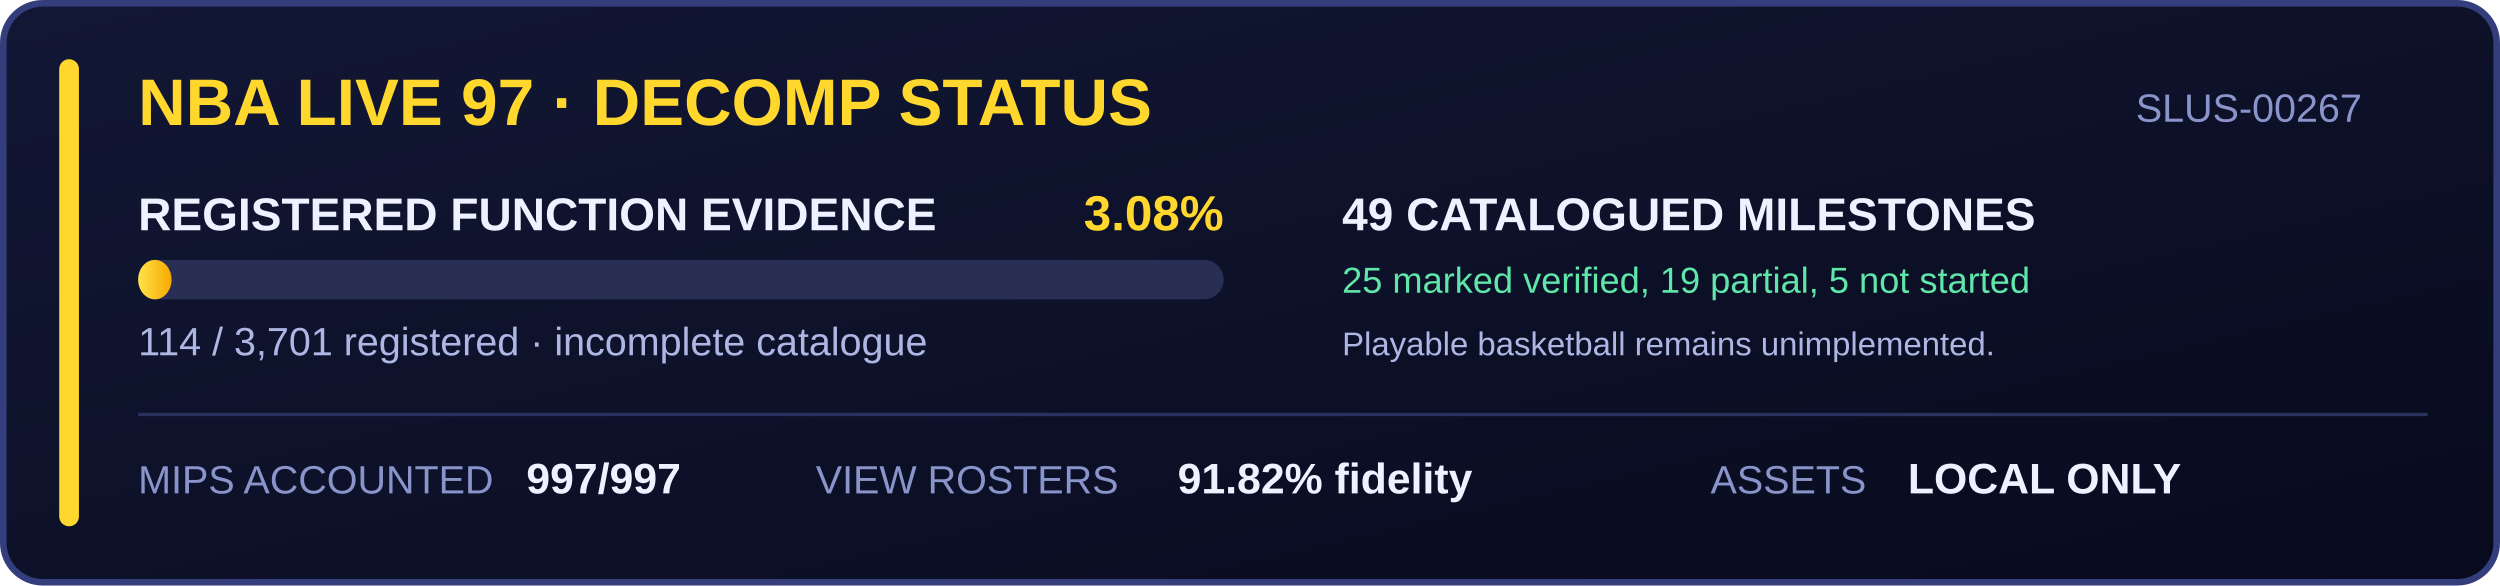
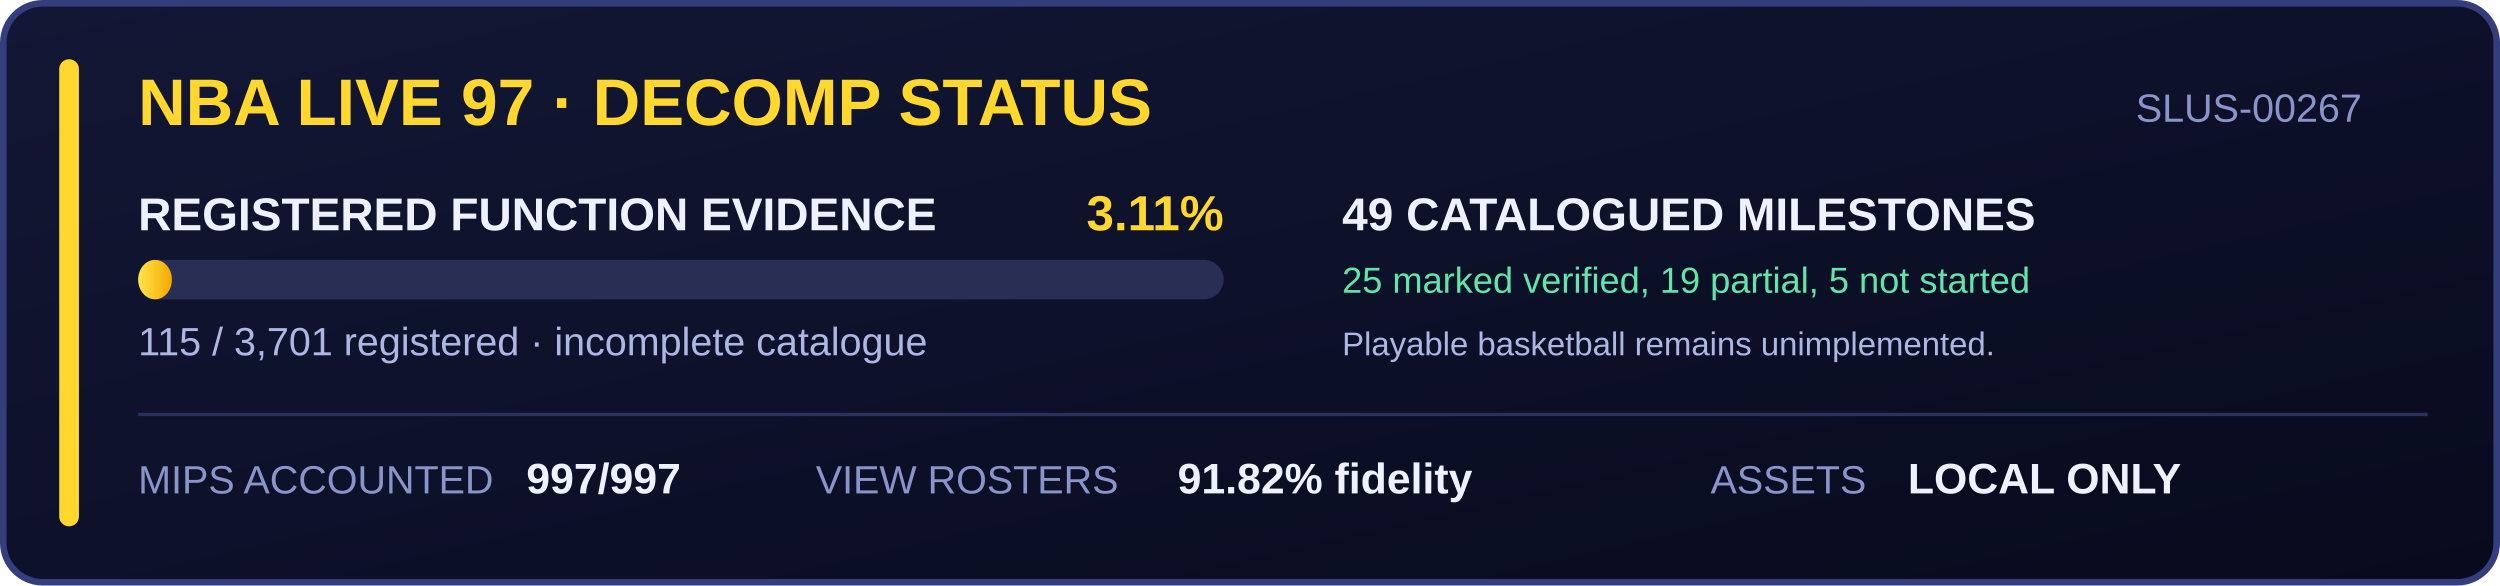
<svg xmlns="http://www.w3.org/2000/svg" width="760" height="178" viewBox="0 0 760 178" role="img" aria-labelledby="title desc">
  <defs>
    <linearGradient id="panel" x1="0" y1="0" x2="1" y2="1">
      <stop stop-color="#121735" />
      <stop offset="1" stop-color="#080b1d" />
    </linearGradient>
    <linearGradient id="gold" x1="0" y1="0" x2="1" y2="0">
      <stop stop-color="#ffe44a" />
      <stop offset="1" stop-color="#f6a800" />
    </linearGradient>
  </defs>
  <rect x="1" y="1" width="758" height="176" rx="12" fill="url(#panel)" stroke="#343e7d" stroke-width="2" />
  <rect x="18" y="18" width="6" height="142" rx="3" fill="#ffd72d" />
  <g font-family="Segoe UI, Arial, sans-serif">
    <text x="42" y="38" fill="#ffd72d" font-size="20" font-weight="700">NBA LIVE 97 · DECOMP STATUS</text>
    <text x="718" y="37" fill="#8994ca" font-size="12" text-anchor="end">SLUS-00267</text>
    <text x="42" y="70" fill="#eef1ff" font-size="14" font-weight="600">REGISTERED FUNCTION EVIDENCE</text>
-     <text x="372" y="70" fill="#ffd72d" font-size="15" font-weight="700" text-anchor="end">3.08%</text>
+     <text x="372" y="70" fill="#ffd72d" font-size="15" font-weight="700" text-anchor="end">3.11%</text>
    <rect x="42" y="79" width="330" height="12" rx="6" fill="#282e54" />
-     <rect x="42" y="79" width="10.16" height="12" rx="6" fill="url(#gold)" />
-     <text x="42" y="108" fill="#aeb7e4" font-size="12">114 / 3,701 registered · incomplete catalogue</text>
+     <rect x="42" y="79" width="10.26" height="12" rx="6" fill="url(#gold)" />
+     <text x="42" y="108" fill="#aeb7e4" font-size="12">115 / 3,701 registered · incomplete catalogue</text>
    <text x="408" y="70" fill="#eef1ff" font-size="14" font-weight="600">49 CATALOGUED MILESTONES</text>
    <text x="408" y="89" fill="#60e6a8" font-size="11">25 marked verified, 19 partial, 5 not started</text>
    <text x="408" y="108" fill="#aeb7e4" font-size="10">Playable basketball remains unimplemented.</text>
    <line x1="42" y1="126" x2="738" y2="126" stroke="#29315f" />
    <text x="42" y="150" fill="#8994ca" font-size="12">MIPS ACCOUNTED</text>
    <text x="160" y="150" fill="#eef1ff" font-size="13" font-weight="700">997/997</text>
    <text x="248" y="150" fill="#8994ca" font-size="12">VIEW ROSTERS</text>
    <text x="358" y="150" fill="#eef1ff" font-size="13" font-weight="700">91.82% fidelity</text>
    <text x="520" y="150" fill="#8994ca" font-size="12">ASSETS</text>
    <text x="580" y="150" fill="#eef1ff" font-size="13" font-weight="700">LOCAL ONLY</text>
  </g>
</svg>
